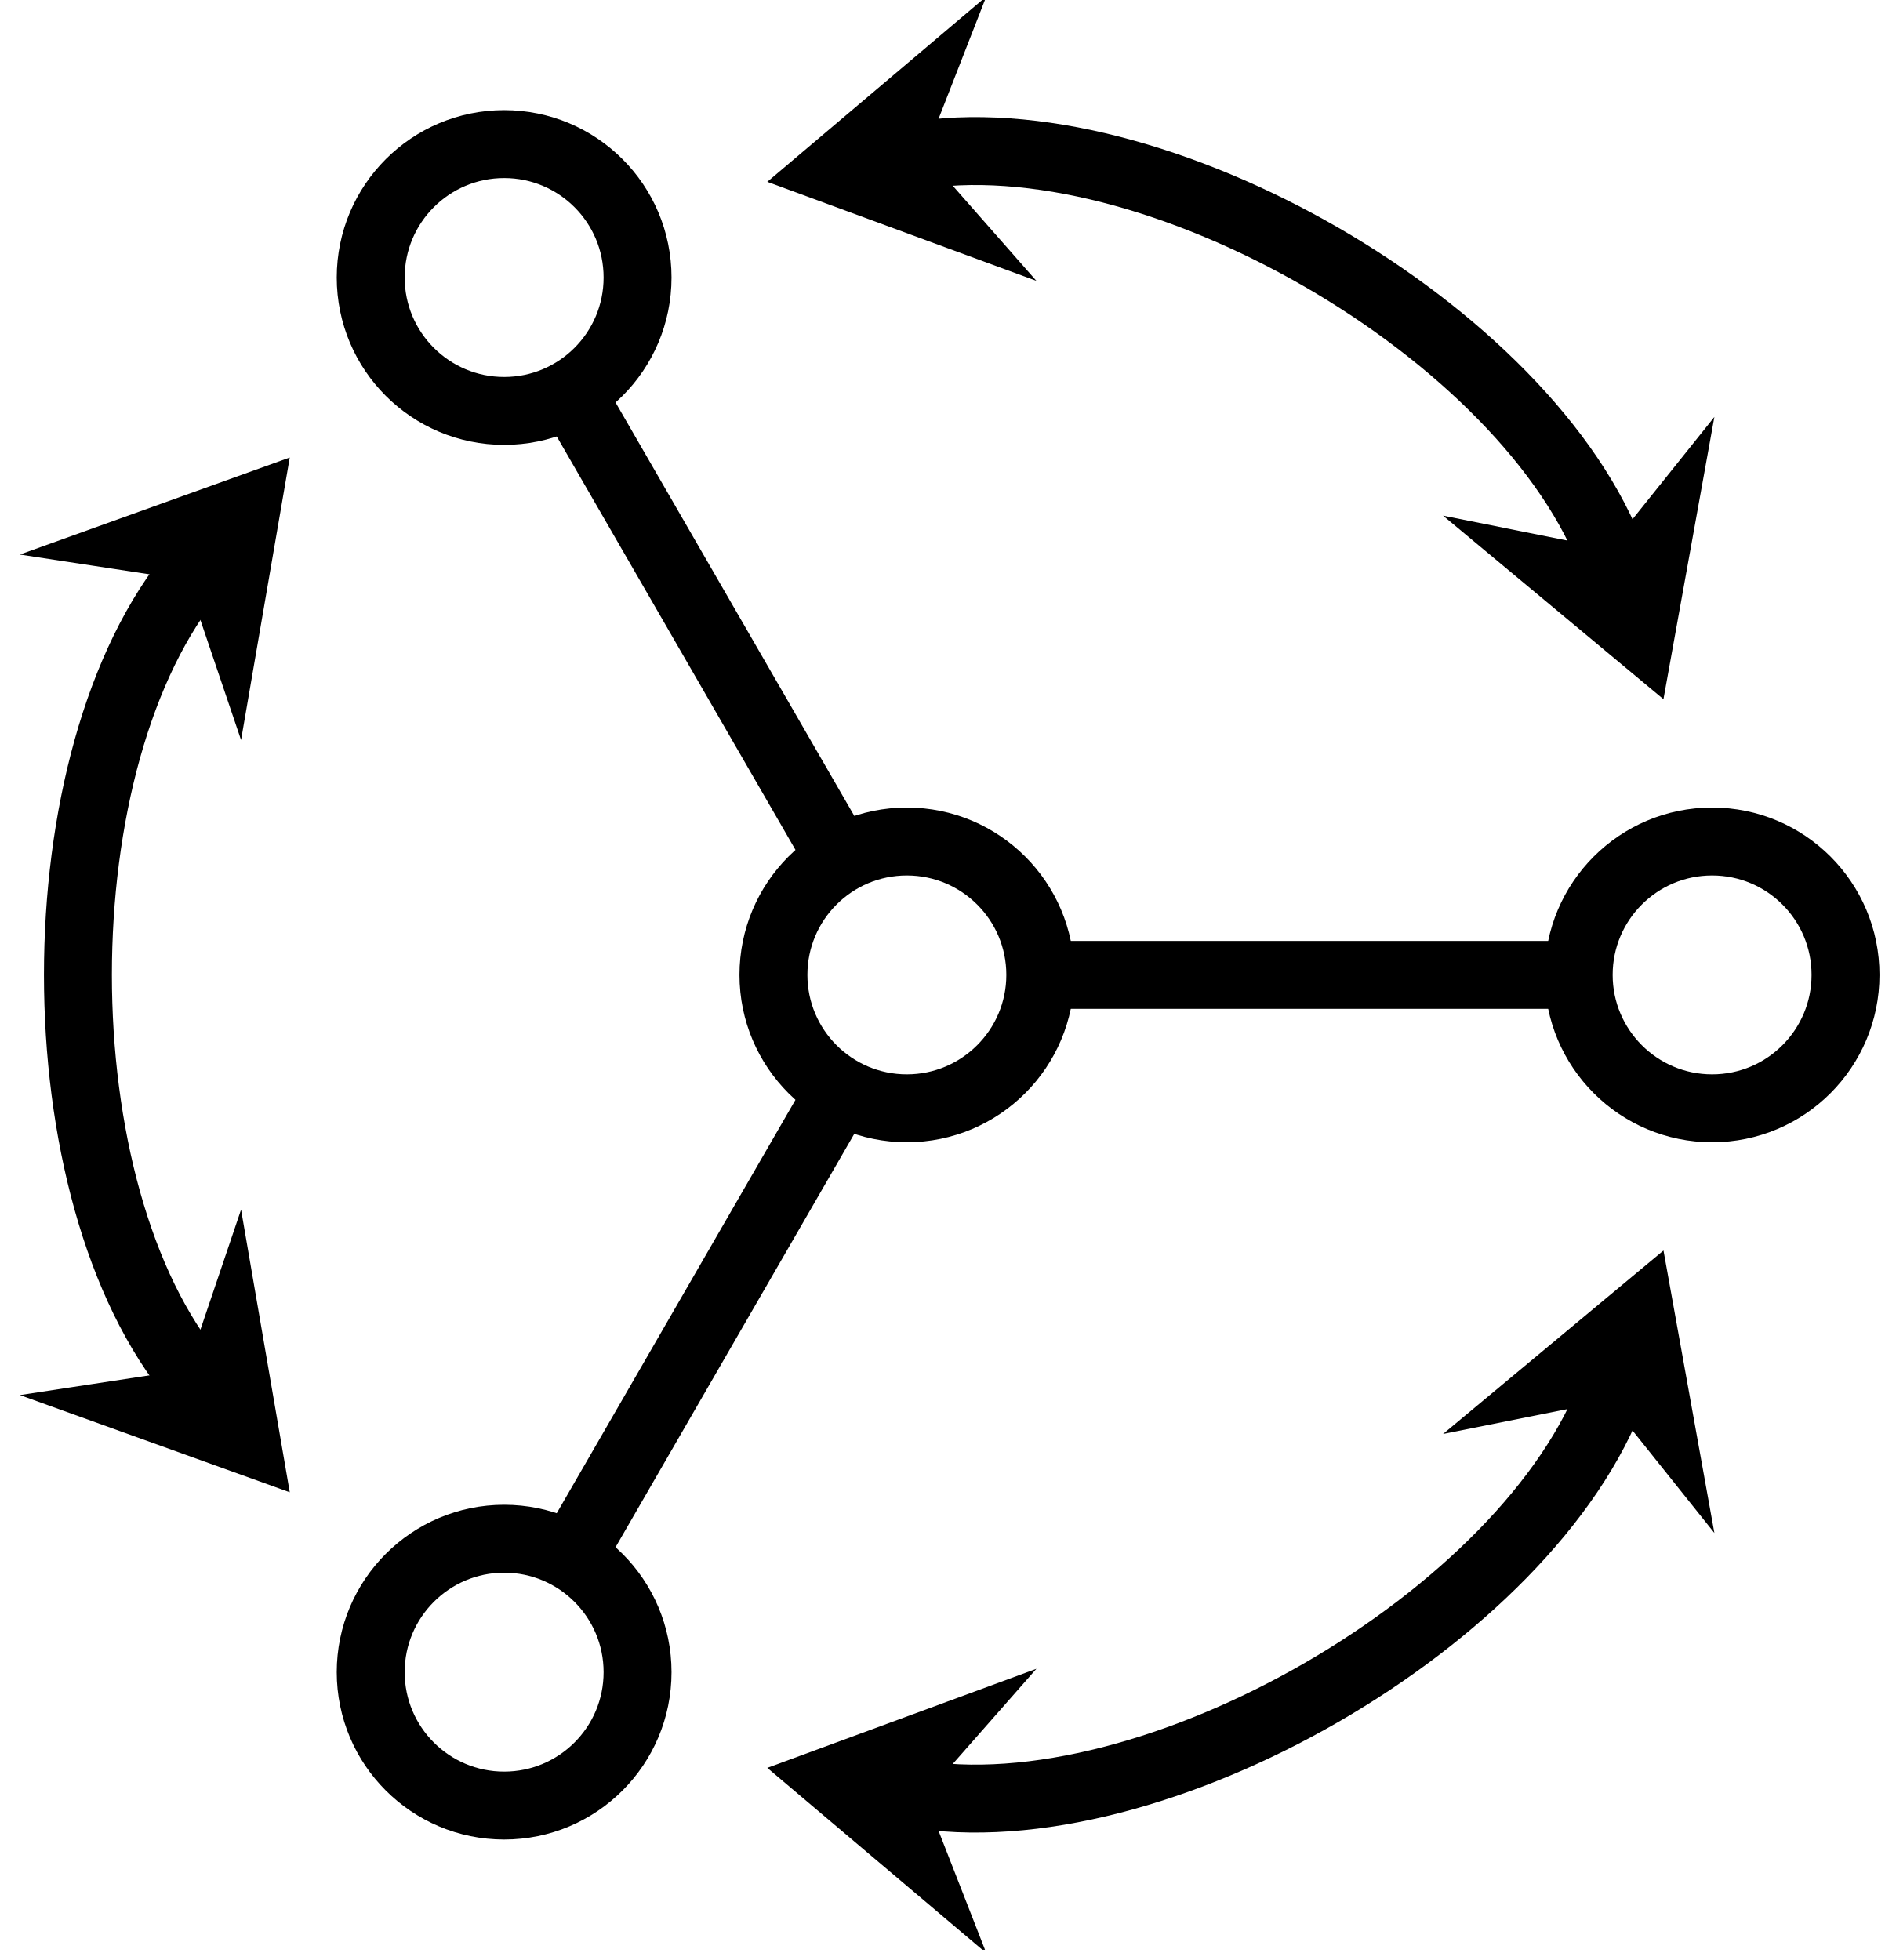
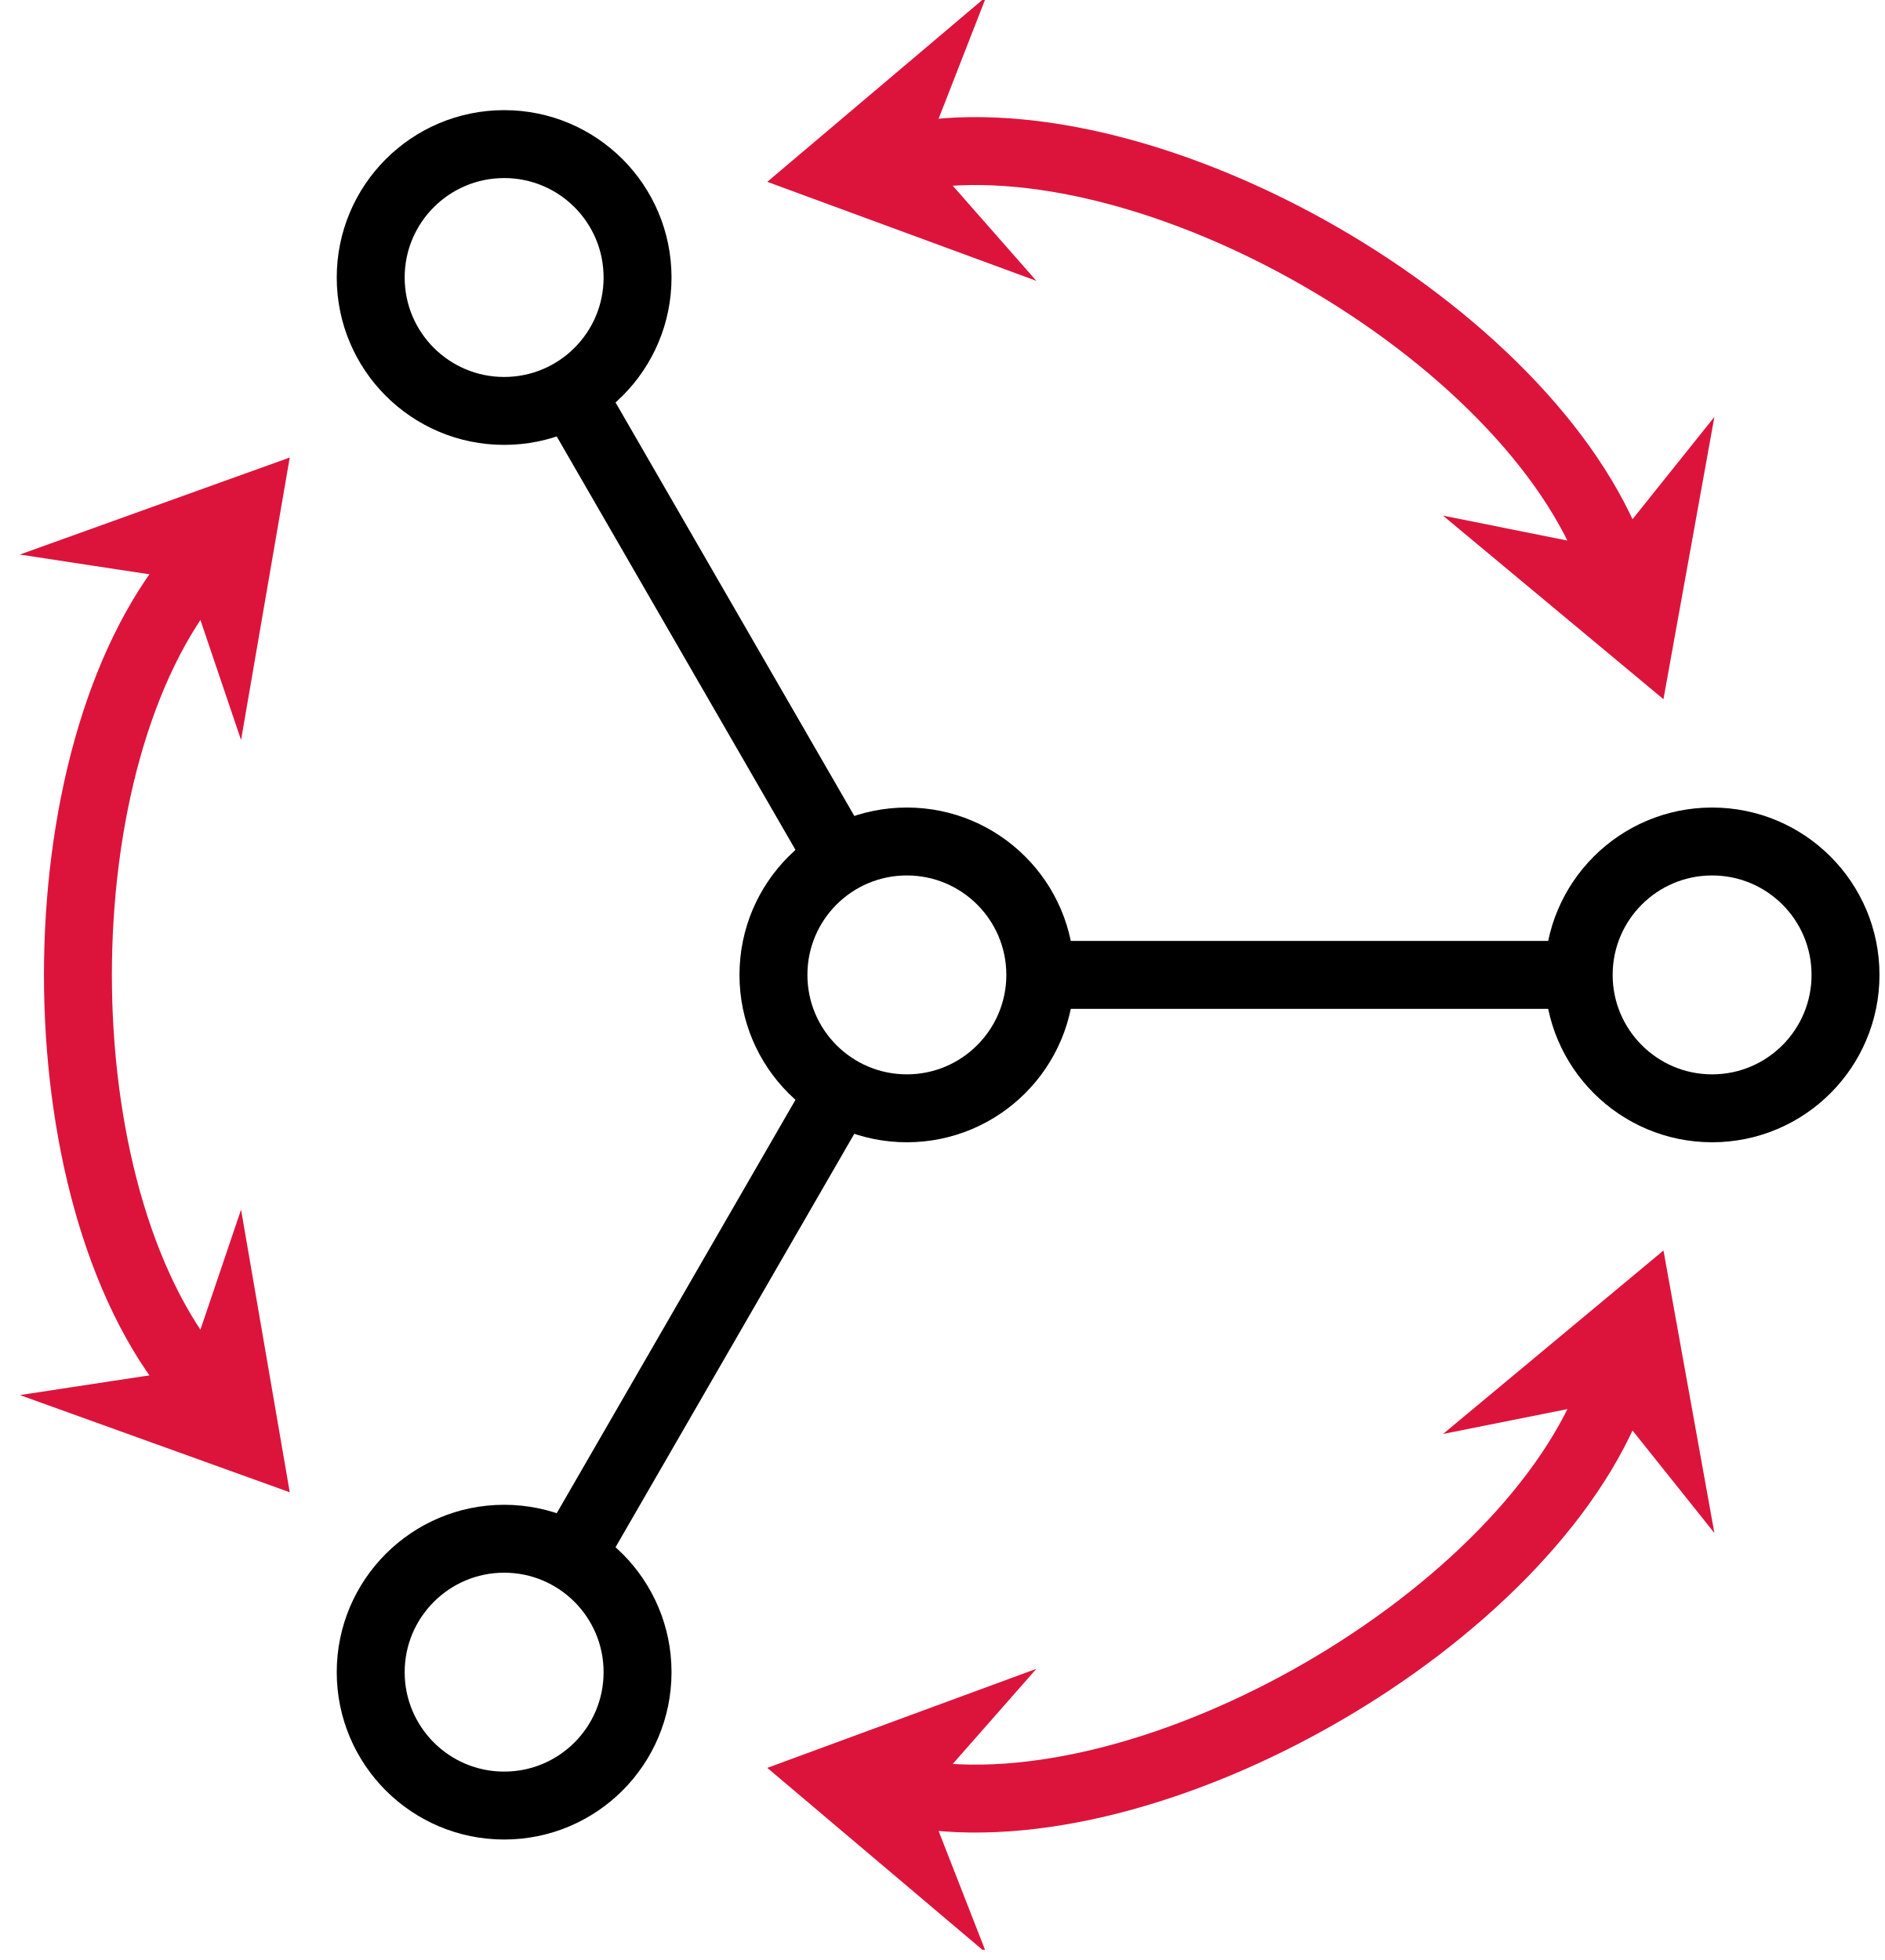
- <svg xmlns="http://www.w3.org/2000/svg" width="65.99pt" height="68.639pt" viewBox="0 0 65.99 68.639" version="1.2">
+ <svg xmlns="http://www.w3.org/2000/svg" width="65.99" height="68.639" viewBox="0 0 65.99 68.639">
  <defs>
-     <clipPath id="clip1">
-       <path d="M 0.168 0 L 65.812 0 L 65.812 68.281 L 0.168 68.281 Z M 0.168 0 " />
+     <clipPath id="clip-0">
+       <path clip-rule="nonzero" d="M 0.168 0 L 65.812 0 L 65.812 68.281 L 0.168 68.281 Z M 0.168 0 " />
    </clipPath>
-     <clipPath id="clip2">
-       <path d="M 21 0 L 65.812 0 L 65.812 68.281 L 21 68.281 Z M 21 0 " />
+     <clipPath id="clip-1">
+       <path clip-rule="nonzero" d="M 21 0 L 65.812 0 L 65.812 68.281 L 21 68.281 Z M 21 0 " />
    </clipPath>
-     <clipPath id="clip3">
-       <path d="M 0.168 0 L 56 0 L 56 49 L 0.168 49 Z M 0.168 0 " />
+     <clipPath id="clip-2">
+       <path clip-rule="nonzero" d="M 0.168 0 L 56 0 L 56 49 L 0.168 49 Z M 0.168 0 " />
    </clipPath>
-     <clipPath id="clip4">
-       <path d="M 0.168 20 L 56 20 L 56 68.281 L 0.168 68.281 Z M 0.168 20 " />
+     <clipPath id="clip-3">
+       <path clip-rule="nonzero" d="M 0.168 20 L 56 20 L 56 68.281 L 0.168 68.281 Z M 0.168 20 " />
    </clipPath>
-     <clipPath id="clip5">
-       <path d="M 0.168 0 L 63 0 L 63 63 L 0.168 63 Z M 0.168 0 " />
+     <clipPath id="clip-4">
+       <path clip-rule="nonzero" d="M 0.168 0 L 63 0 L 63 63 L 0.168 63 Z M 0.168 0 " />
    </clipPath>
-     <clipPath id="clip6">
-       <path d="M 0.168 5 L 63 5 L 63 68.281 L 0.168 68.281 Z M 0.168 5 " />
+     <clipPath id="clip-5">
+       <path clip-rule="nonzero" d="M 0.168 5 L 63 5 L 63 68.281 L 0.168 68.281 Z M 0.168 5 " />
    </clipPath>
-     <clipPath id="clip7">
-       <path d="M 0.168 0 L 65.812 0 L 65.812 54 L 0.168 54 Z M 0.168 0 " />
+     <clipPath id="clip-6">
+       <path clip-rule="nonzero" d="M 0.168 0 L 65.812 0 L 65.812 54 L 0.168 54 Z M 0.168 0 " />
    </clipPath>
-     <clipPath id="clip8">
-       <path d="M 33 0 L 65.812 0 L 65.812 44 L 33 44 Z M 33 0 " />
+     <clipPath id="clip-7">
+       <path clip-rule="nonzero" d="M 33 0 L 65.812 0 L 65.812 44 L 33 44 Z M 33 0 " />
    </clipPath>
-     <clipPath id="clip9">
-       <path d="M 0.168 0 L 41 0 L 41 68.281 L 0.168 68.281 Z M 0.168 0 " />
+     <clipPath id="clip-8">
+       <path clip-rule="nonzero" d="M 0.168 0 L 41 0 L 41 68.281 L 0.168 68.281 Z M 0.168 0 " />
    </clipPath>
-     <clipPath id="clip10">
-       <path d="M 0.168 0 L 30 0 L 30 43 L 0.168 43 Z M 0.168 0 " />
+     <clipPath id="clip-9">
+       <path clip-rule="nonzero" d="M 0.168 0 L 30 0 L 30 43 L 0.168 43 Z M 0.168 0 " />
    </clipPath>
-     <clipPath id="clip11">
-       <path d="M 0.168 25 L 30 25 L 30 68.281 L 0.168 68.281 Z M 0.168 25 " />
+     <clipPath id="clip-10">
+       <path clip-rule="nonzero" d="M 0.168 25 L 30 25 L 30 68.281 L 0.168 68.281 Z M 0.168 25 " />
    </clipPath>
-     <clipPath id="clip12">
-       <path d="M 0.168 14 L 65.812 14 L 65.812 68.281 L 0.168 68.281 Z M 0.168 14 " />
+     <clipPath id="clip-11">
+       <path clip-rule="nonzero" d="M 0.168 14 L 65.812 14 L 65.812 68.281 L 0.168 68.281 Z M 0.168 14 " />
    </clipPath>
-     <clipPath id="clip13">
-       <path d="M 8 40 L 54 40 L 54 68.281 L 8 68.281 Z M 8 40 " />
+     <clipPath id="clip-12">
+       <path clip-rule="nonzero" d="M 8 40 L 54 40 L 54 68.281 L 8 68.281 Z M 8 40 " />
    </clipPath>
-     <clipPath id="clip14">
-       <path d="M 33 25 L 65.812 25 L 65.812 68.281 L 33 68.281 Z M 33 25 " />
+     <clipPath id="clip-13">
+       <path clip-rule="nonzero" d="M 33 25 L 65.812 25 L 65.812 68.281 L 33 68.281 Z M 33 25 " />
    </clipPath>
  </defs>
-   <g id="surface1">
-     <g clip-path="url(#clip1)" clip-rule="nonzero">
-       <path style="fill:none;stroke-width:2.391;stroke-linecap:butt;stroke-linejoin:miter;stroke:rgb(0%,0%,0%);stroke-opacity:1;stroke-miterlimit:10;" d="M 4.698 -0.001 C 4.698 2.594 2.593 4.695 0.001 4.695 C -2.594 4.695 -4.695 2.594 -4.695 -0.001 C -4.695 -2.593 -2.594 -4.698 0.001 -4.698 C 2.593 -4.698 4.698 -2.593 4.698 -0.001 Z M 4.698 -0.001 " transform="matrix(0.994768,0,0,-0.994768,31.75254,34.13945)" />
-     </g>
-     <g clip-path="url(#clip2)" clip-rule="nonzero">
-       <path style="fill:none;stroke-width:2.391;stroke-linecap:butt;stroke-linejoin:miter;stroke:rgb(0%,0%,0%);stroke-opacity:1;stroke-miterlimit:10;" d="M 33.041 -0.001 C 33.041 2.594 30.941 4.695 28.345 4.695 C 25.753 4.695 23.649 2.594 23.649 -0.001 C 23.649 -2.593 25.753 -4.698 28.345 -4.698 C 30.941 -4.698 33.041 -2.593 33.041 -0.001 Z M 33.041 -0.001 " transform="matrix(0.994768,0,0,-0.994768,31.75254,34.13945)" />
-     </g>
-     <g clip-path="url(#clip3)" clip-rule="nonzero">
-       <path style="fill:none;stroke-width:2.391;stroke-linecap:butt;stroke-linejoin:miter;stroke:rgb(0%,0%,0%);stroke-opacity:1;stroke-miterlimit:10;" d="M -9.478 24.549 C -9.478 27.145 -11.579 29.246 -14.174 29.246 C -16.766 29.246 -18.871 27.145 -18.871 24.549 C -18.871 21.954 -16.766 19.853 -14.174 19.853 C -11.579 19.853 -9.478 21.954 -9.478 24.549 Z M -9.478 24.549 " transform="matrix(0.994768,0,0,-0.994768,31.75254,34.13945)" />
-     </g>
-     <g clip-path="url(#clip4)" clip-rule="nonzero">
-       <path style="fill:none;stroke-width:2.391;stroke-linecap:butt;stroke-linejoin:miter;stroke:rgb(0%,0%,0%);stroke-opacity:1;stroke-miterlimit:10;" d="M -9.478 -24.548 C -9.478 -21.956 -11.579 -19.851 -14.174 -19.851 C -16.766 -19.851 -18.871 -21.956 -18.871 -24.548 C -18.871 -27.143 -16.766 -29.244 -14.174 -29.244 C -11.579 -29.244 -9.478 -27.143 -9.478 -24.548 Z M -9.478 -24.548 " transform="matrix(0.994768,0,0,-0.994768,31.75254,34.13945)" />
-     </g>
-     <path style="fill:none;stroke-width:2.391;stroke-linecap:butt;stroke-linejoin:miter;stroke:rgb(0%,0%,0%);stroke-opacity:1;stroke-miterlimit:10;" d="M 5.668 -0.001 L 22.679 -0.001 " transform="matrix(0.994768,0,0,-0.994768,31.75254,34.13945)" />
-     <g clip-path="url(#clip5)" clip-rule="nonzero">
-       <path style="fill:none;stroke-width:2.391;stroke-linecap:butt;stroke-linejoin:miter;stroke:rgb(0%,0%,0%);stroke-opacity:1;stroke-miterlimit:10;" d="M -2.834 4.911 L -11.339 19.641 " transform="matrix(0.994768,0,0,-0.994768,31.75254,34.13945)" />
-     </g>
-     <g clip-path="url(#clip6)" clip-rule="nonzero">
-       <path style="fill:none;stroke-width:2.391;stroke-linecap:butt;stroke-linejoin:miter;stroke:rgb(0%,0%,0%);stroke-opacity:1;stroke-miterlimit:10;" d="M -2.834 -4.91 L -11.339 -19.639 " transform="matrix(0.994768,0,0,-0.994768,31.75254,34.13945)" />
-     </g>
-     <g clip-path="url(#clip7)" clip-rule="nonzero">
-       <path style="fill:none;stroke-width:2.391;stroke-linecap:butt;stroke-linejoin:miter;stroke:rgb(0%,0%,0%);stroke-opacity:1;stroke-miterlimit:10;" d="M 24.87 14.552 C 21.933 22.621 8.625 30.306 0.17 28.814 " transform="matrix(0.994768,0,0,-0.994768,31.75254,34.13945)" />
-     </g>
-     <path style=" stroke:none;fill-rule:nonzero;fill:rgb(0%,0%,0%);fill-opacity:1;" d="M 57.77 23.176 L 58.848 17.199 L 56.613 19.992 L 53.102 19.289 Z M 57.77 23.176 " />
-     <g clip-path="url(#clip8)" clip-rule="nonzero">
-       <path style="fill:none;stroke-width:1.41;stroke-linecap:butt;stroke-linejoin:miter;stroke:rgb(0%,0%,0%);stroke-opacity:1;stroke-miterlimit:10;" d="M 7.217 -0.001 L 1.942 3.072 L 3.812 0.001 L 1.94 -3.074 Z M 7.217 -0.001 " transform="matrix(0.340211,0.934784,0.934784,-0.340211,55.31527,16.42954)" />
-     </g>
-     <path style="fill-rule:nonzero;fill:rgb(0%,0%,0%);fill-opacity:1;stroke-width:1.41;stroke-linecap:butt;stroke-linejoin:miter;stroke:rgb(0%,0%,0%);stroke-opacity:1;stroke-miterlimit:10;" d="M 7.217 -0 L 1.941 3.071 L 3.811 -0.002 L 1.942 -3.074 Z M 7.217 -0 " transform="matrix(-0.979648,0.172722,0.172722,0.979648,35.30845,4.87884)" />
-     <g clip-path="url(#clip9)" clip-rule="nonzero">
-       <path style="fill:none;stroke-width:2.391;stroke-linecap:butt;stroke-linejoin:miter;stroke:rgb(0%,0%,0%);stroke-opacity:1;stroke-miterlimit:10;" d="M -25.036 14.261 C -30.557 7.684 -30.557 -7.686 -25.036 -14.259 " transform="matrix(0.994768,0,0,-0.994768,31.75254,34.13945)" />
-     </g>
-     <path style=" stroke:none;fill-rule:nonzero;fill:rgb(0%,0%,0%);fill-opacity:1;" d="M 9.25 17.09 L 3.535 19.145 L 7.07 19.684 L 8.219 23.074 Z M 9.25 17.09 " />
-     <g clip-path="url(#clip10)" clip-rule="nonzero">
-       <path style="fill:none;stroke-width:1.41;stroke-linecap:butt;stroke-linejoin:miter;stroke:rgb(0%,0%,0%);stroke-opacity:1;stroke-miterlimit:10;" d="M 7.217 -0.001 L 1.942 3.072 L 3.811 0.001 L 1.942 -3.074 Z M 7.217 -0.001 " transform="matrix(0.639417,-0.762012,-0.762012,-0.639417,4.634569,22.58837)" />
-     </g>
-     <path style=" stroke:none;fill-rule:nonzero;fill:rgb(0%,0%,0%);fill-opacity:1;" d="M 9.25 51.191 L 8.219 45.203 L 7.07 48.594 L 3.535 49.133 Z M 9.25 51.191 " />
-     <g clip-path="url(#clip11)" clip-rule="nonzero">
-       <path style="fill:none;stroke-width:1.41;stroke-linecap:butt;stroke-linejoin:miter;stroke:rgb(0%,0%,0%);stroke-opacity:1;stroke-miterlimit:10;" d="M 7.219 -0 L 1.941 3.075 L 3.81 -0 L 1.94 -3.071 Z M 7.219 -0 " transform="matrix(0.639417,0.762012,0.762012,-0.639417,4.634569,45.69053)" />
-     </g>
-     <g clip-path="url(#clip12)" clip-rule="nonzero">
-       <path style="fill:none;stroke-width:2.391;stroke-linecap:butt;stroke-linejoin:miter;stroke:rgb(0%,0%,0%);stroke-opacity:1;stroke-miterlimit:10;" d="M 0.17 -28.812 C 8.625 -30.304 21.933 -22.62 24.87 -14.554 " transform="matrix(0.994768,0,0,-0.994768,31.75254,34.13945)" />
-     </g>
-     <path style=" stroke:none;fill-rule:nonzero;fill:rgb(0%,0%,0%);fill-opacity:1;" d="M 28.238 62.152 L 32.875 66.074 L 31.574 62.742 L 33.938 60.055 Z M 28.238 62.152 " />
-     <g clip-path="url(#clip13)" clip-rule="nonzero">
-       <path style="fill:none;stroke-width:1.41;stroke-linecap:butt;stroke-linejoin:miter;stroke:rgb(0%,0%,0%);stroke-opacity:1;stroke-miterlimit:10;" d="M 7.217 -0.001 L 1.942 3.072 L 3.812 0.001 L 1.941 -3.073 Z M 7.217 -0.001 " transform="matrix(-0.979648,-0.172722,-0.172722,0.979648,35.30845,63.40005)" />
-     </g>
-     <path style=" stroke:none;fill-rule:nonzero;fill:rgb(0%,0%,0%);fill-opacity:1;" d="M 57.77 45.102 L 53.102 48.988 L 56.613 48.285 L 58.848 51.082 Z M 57.77 45.102 " />
-     <g clip-path="url(#clip14)" clip-rule="nonzero">
-       <path style="fill:none;stroke-width:1.41;stroke-linecap:butt;stroke-linejoin:miter;stroke:rgb(0%,0%,0%);stroke-opacity:1;stroke-miterlimit:10;" d="M 7.218 0.001 L 1.942 3.075 L 3.813 -0.001 L 1.939 -3.073 Z M 7.218 0.001 " transform="matrix(0.340211,-0.934784,-0.934784,-0.340211,55.31527,51.84935)" />
-     </g>
+   <g clip-path="url(#clip-0)">
+     <path fill="none" stroke-width="2.391" stroke-linecap="butt" stroke-linejoin="miter" stroke="rgb(0%, 0%, 0%)" stroke-opacity="1" stroke-miterlimit="10" d="M 4.698 -0.001 C 4.698 2.594 2.593 4.695 0.001 4.695 C -2.594 4.695 -4.695 2.594 -4.695 -0.001 C -4.695 -2.593 -2.594 -4.698 0.001 -4.698 C 2.593 -4.698 4.698 -2.593 4.698 -0.001 Z M 4.698 -0.001 " transform="matrix(0.994768, 0, 0, -0.994768, 31.75254, 34.13945)" />
+   </g>
+   <g clip-path="url(#clip-1)">
+     <path fill="none" stroke-width="2.391" stroke-linecap="butt" stroke-linejoin="miter" stroke="rgb(0%, 0%, 0%)" stroke-opacity="1" stroke-miterlimit="10" d="M 33.041 -0.001 C 33.041 2.594 30.941 4.695 28.345 4.695 C 25.753 4.695 23.649 2.594 23.649 -0.001 C 23.649 -2.593 25.753 -4.698 28.345 -4.698 C 30.941 -4.698 33.041 -2.593 33.041 -0.001 Z M 33.041 -0.001 " transform="matrix(0.994768, 0, 0, -0.994768, 31.75254, 34.13945)" />
+   </g>
+   <g clip-path="url(#clip-2)">
+     <path fill="none" stroke-width="2.391" stroke-linecap="butt" stroke-linejoin="miter" stroke="rgb(0%, 0%, 0%)" stroke-opacity="1" stroke-miterlimit="10" d="M -9.478 24.549 C -9.478 27.145 -11.579 29.246 -14.174 29.246 C -16.766 29.246 -18.871 27.145 -18.871 24.549 C -18.871 21.954 -16.766 19.853 -14.174 19.853 C -11.579 19.853 -9.478 21.954 -9.478 24.549 Z M -9.478 24.549 " transform="matrix(0.994768, 0, 0, -0.994768, 31.75254, 34.13945)" />
+   </g>
+   <g clip-path="url(#clip-3)">
+     <path fill="none" stroke-width="2.391" stroke-linecap="butt" stroke-linejoin="miter" stroke="rgb(0%, 0%, 0%)" stroke-opacity="1" stroke-miterlimit="10" d="M -9.478 -24.548 C -9.478 -21.956 -11.579 -19.851 -14.174 -19.851 C -16.766 -19.851 -18.871 -21.956 -18.871 -24.548 C -18.871 -27.143 -16.766 -29.244 -14.174 -29.244 C -11.579 -29.244 -9.478 -27.143 -9.478 -24.548 Z M -9.478 -24.548 " transform="matrix(0.994768, 0, 0, -0.994768, 31.75254, 34.13945)" />
+   </g>
+   <path fill="none" stroke-width="2.391" stroke-linecap="butt" stroke-linejoin="miter" stroke="rgb(0%, 0%, 0%)" stroke-opacity="1" stroke-miterlimit="10" d="M 5.668 -0.001 L 22.679 -0.001 " transform="matrix(0.994768, 0, 0, -0.994768, 31.75254, 34.13945)" />
+   <g clip-path="url(#clip-4)">
+     <path fill="none" stroke-width="2.391" stroke-linecap="butt" stroke-linejoin="miter" stroke="rgb(0%, 0%, 0%)" stroke-opacity="1" stroke-miterlimit="10" d="M -2.834 4.911 L -11.339 19.641 " transform="matrix(0.994768, 0, 0, -0.994768, 31.75254, 34.13945)" />
+   </g>
+   <g clip-path="url(#clip-5)">
+     <path fill="none" stroke-width="2.391" stroke-linecap="butt" stroke-linejoin="miter" stroke="rgb(0%, 0%, 0%)" stroke-opacity="1" stroke-miterlimit="10" d="M -2.834 -4.91 L -11.339 -19.639 " transform="matrix(0.994768, 0, 0, -0.994768, 31.75254, 34.13945)" />
+   </g>
+   <g clip-path="url(#clip-6)">
+     <path fill="none" stroke-width="2.391" stroke-linecap="butt" stroke-linejoin="miter" stroke="rgb(86.4%, 7.999%, 23.499%)" stroke-opacity="1" stroke-miterlimit="10" d="M 24.87 14.552 C 21.933 22.621 8.625 30.306 0.17 28.814 " transform="matrix(0.994768, 0, 0, -0.994768, 31.75254, 34.13945)" />
+   </g>
+   <path fill-rule="nonzero" fill="rgb(86.4%, 7.999%, 23.499%)" fill-opacity="1" d="M 57.77 23.176 L 58.848 17.199 L 56.613 19.992 L 53.102 19.289 Z M 57.77 23.176 " />
+   <g clip-path="url(#clip-7)">
+     <path fill="none" stroke-width="1.41" stroke-linecap="butt" stroke-linejoin="miter" stroke="rgb(86.4%, 7.999%, 23.499%)" stroke-opacity="1" stroke-miterlimit="10" d="M 7.217 -0.001 L 1.942 3.072 L 3.812 0.001 L 1.94 -3.074 Z M 7.217 -0.001 " transform="matrix(0.340211, 0.934784, 0.934784, -0.340211, 55.31527, 16.42954)" />
+   </g>
+   <path fill-rule="nonzero" fill="rgb(86.4%, 7.999%, 23.499%)" fill-opacity="1" stroke-width="1.41" stroke-linecap="butt" stroke-linejoin="miter" stroke="rgb(86.4%, 7.999%, 23.499%)" stroke-opacity="1" stroke-miterlimit="10" d="M 7.217 -0 L 1.941 3.071 L 3.811 -0.002 L 1.942 -3.074 Z M 7.217 -0 " transform="matrix(-0.979648, 0.172722, 0.172722, 0.979648, 35.30845, 4.87884)" />
+   <g clip-path="url(#clip-8)">
+     <path fill="none" stroke-width="2.391" stroke-linecap="butt" stroke-linejoin="miter" stroke="rgb(86.4%, 7.999%, 23.499%)" stroke-opacity="1" stroke-miterlimit="10" d="M -25.036 14.261 C -30.557 7.684 -30.557 -7.686 -25.036 -14.259 " transform="matrix(0.994768, 0, 0, -0.994768, 31.75254, 34.13945)" />
+   </g>
+   <path fill-rule="nonzero" fill="rgb(86.4%, 7.999%, 23.499%)" fill-opacity="1" d="M 9.25 17.09 L 3.535 19.145 L 7.07 19.684 L 8.219 23.074 Z M 9.25 17.09 " />
+   <g clip-path="url(#clip-9)">
+     <path fill="none" stroke-width="1.41" stroke-linecap="butt" stroke-linejoin="miter" stroke="rgb(86.4%, 7.999%, 23.499%)" stroke-opacity="1" stroke-miterlimit="10" d="M 7.217 -0.001 L 1.942 3.072 L 3.811 0.001 L 1.942 -3.074 Z M 7.217 -0.001 " transform="matrix(0.639417, -0.762012, -0.762012, -0.639417, 4.634569, 22.58837)" />
+   </g>
+   <path fill-rule="nonzero" fill="rgb(86.4%, 7.999%, 23.499%)" fill-opacity="1" d="M 9.25 51.191 L 8.219 45.203 L 7.07 48.594 L 3.535 49.133 Z M 9.25 51.191 " />
+   <g clip-path="url(#clip-10)">
+     <path fill="none" stroke-width="1.41" stroke-linecap="butt" stroke-linejoin="miter" stroke="rgb(86.4%, 7.999%, 23.499%)" stroke-opacity="1" stroke-miterlimit="10" d="M 7.219 -0 L 1.941 3.075 L 3.81 -0 L 1.94 -3.071 Z M 7.219 -0 " transform="matrix(0.639417, 0.762012, 0.762012, -0.639417, 4.634569, 45.69053)" />
+   </g>
+   <g clip-path="url(#clip-11)">
+     <path fill="none" stroke-width="2.391" stroke-linecap="butt" stroke-linejoin="miter" stroke="rgb(86.4%, 7.999%, 23.499%)" stroke-opacity="1" stroke-miterlimit="10" d="M 0.17 -28.812 C 8.625 -30.304 21.933 -22.62 24.87 -14.554 " transform="matrix(0.994768, 0, 0, -0.994768, 31.75254, 34.13945)" />
+   </g>
+   <path fill-rule="nonzero" fill="rgb(86.4%, 7.999%, 23.499%)" fill-opacity="1" d="M 28.238 62.152 L 32.875 66.074 L 31.574 62.742 L 33.938 60.055 Z M 28.238 62.152 " />
+   <g clip-path="url(#clip-12)">
+     <path fill="none" stroke-width="1.41" stroke-linecap="butt" stroke-linejoin="miter" stroke="rgb(86.4%, 7.999%, 23.499%)" stroke-opacity="1" stroke-miterlimit="10" d="M 7.217 -0.001 L 1.942 3.072 L 3.812 0.001 L 1.941 -3.073 Z M 7.217 -0.001 " transform="matrix(-0.979648, -0.172722, -0.172722, 0.979648, 35.30845, 63.40005)" />
+   </g>
+   <path fill-rule="nonzero" fill="rgb(86.4%, 7.999%, 23.499%)" fill-opacity="1" d="M 57.77 45.102 L 53.102 48.988 L 56.613 48.285 L 58.848 51.082 Z M 57.77 45.102 " />
+   <g clip-path="url(#clip-13)">
+     <path fill="none" stroke-width="1.41" stroke-linecap="butt" stroke-linejoin="miter" stroke="rgb(86.4%, 7.999%, 23.499%)" stroke-opacity="1" stroke-miterlimit="10" d="M 7.218 0.001 L 1.942 3.075 L 3.813 -0.001 L 1.939 -3.073 Z M 7.218 0.001 " transform="matrix(0.340211, -0.934784, -0.934784, -0.340211, 55.31527, 51.84935)" />
  </g>
</svg>
